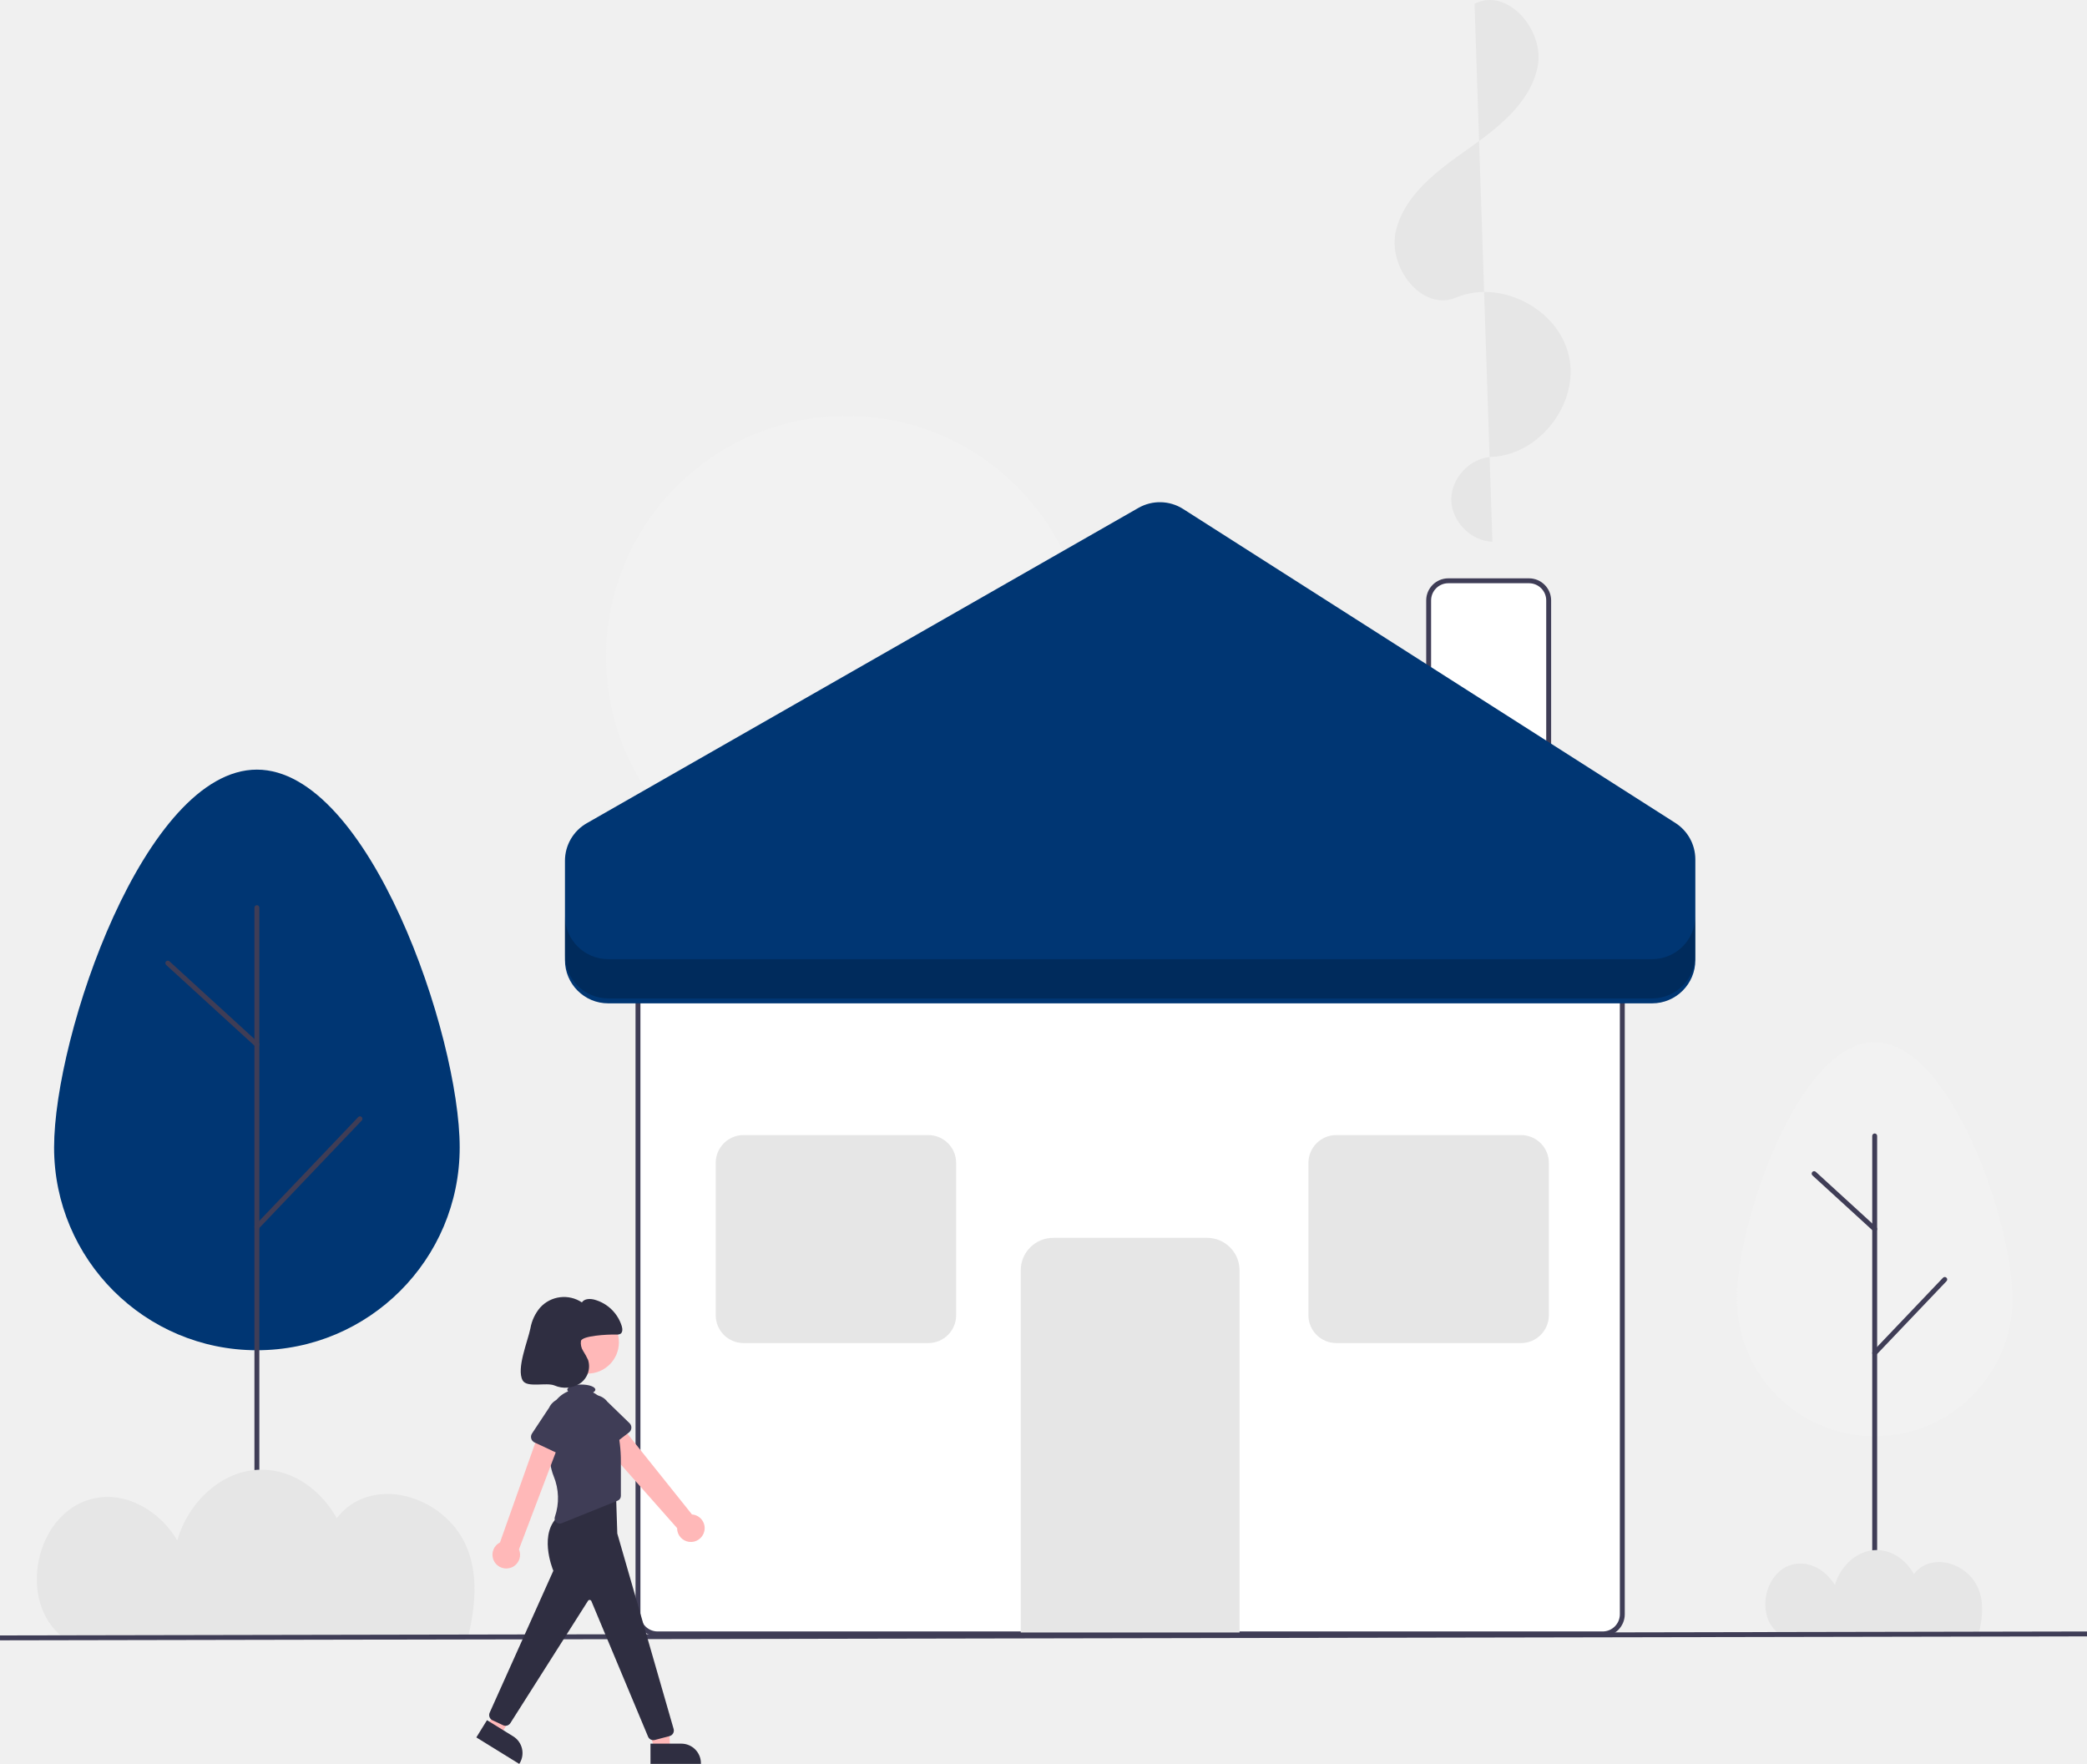
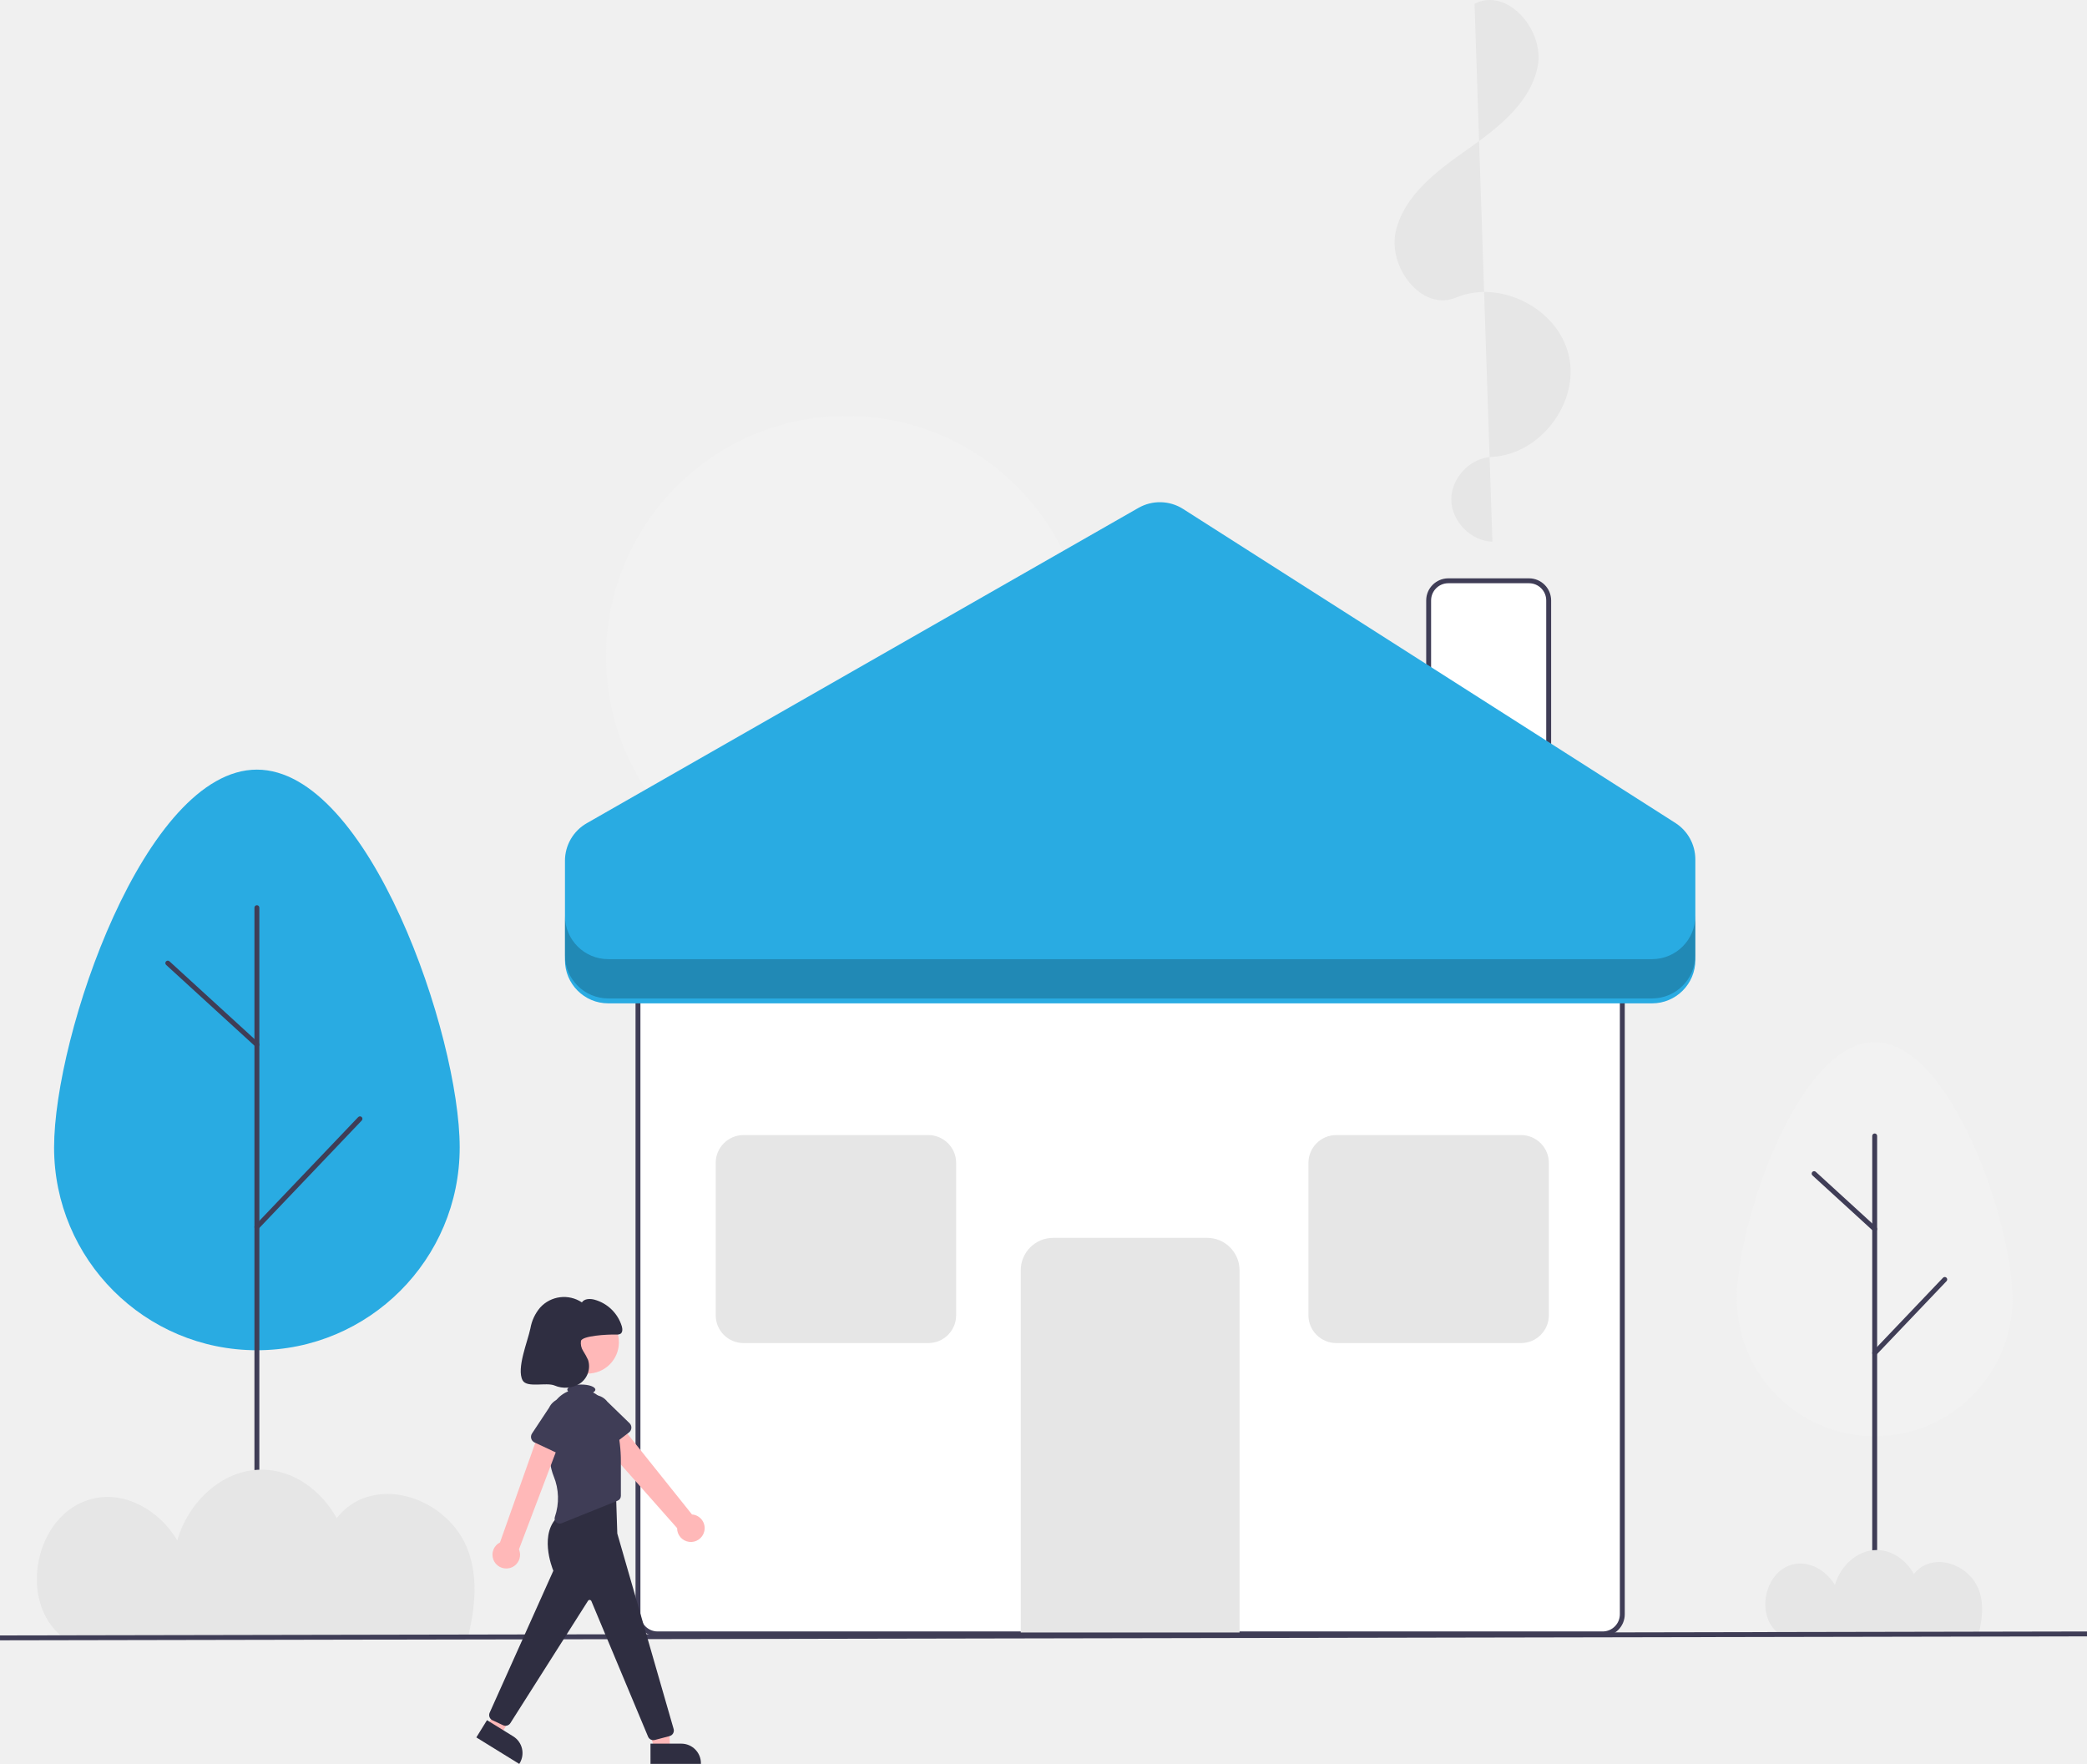
<svg xmlns="http://www.w3.org/2000/svg" data-name="Layer 1" width="849.967" height="718.357" viewBox="0 0 849.967 718.357">
  <path d="M827.735,757.233H442.841a9.01,9.01,0,0,1-9-9V485.411a9.01,9.01,0,0,1,9-9H827.735a9.01,9.01,0,0,1,9,9V748.233A9.01,9.01,0,0,1,827.735,757.233Z" transform="translate(-175.0165 -90.82125)" fill="#fff" />
  <path d="M827.735,757.233H442.841a9.01,9.01,0,0,1-9-9V485.411a9.01,9.01,0,0,1,9-9H827.735a9.01,9.01,0,0,1,9,9V748.233A9.01,9.01,0,0,1,827.735,757.233ZM442.841,478.411a7.008,7.008,0,0,0-7,7V748.233a7.008,7.008,0,0,0,7,7H827.735a7.008,7.008,0,0,0,7-7V485.411a7.008,7.008,0,0,0-7-7Z" transform="translate(-175.0165 -90.82125)" fill="#3f3d56" />
  <path d="M679.842,755.652H590.734V608.132a13.212,13.212,0,0,1,13.197-13.197h62.715A13.212,13.212,0,0,1,679.842,608.132Z" transform="translate(-175.0165 -90.82125)" fill="#e6e6e6" />
  <path d="M806.743,420.388H755.856v-85.044a9.01,9.01,0,0,1,9-9h32.888a9.01,9.01,0,0,1,9,9Z" transform="translate(-175.0165 -90.82125)" fill="#fff" />
  <path d="M806.743,420.388H755.856v-85.044a9.01,9.01,0,0,1,9-9h32.888a9.01,9.01,0,0,1,9,9Zm-48.888-2h46.888v-83.044a7.008,7.008,0,0,0-7-7H764.856a7.008,7.008,0,0,0-7,7Z" transform="translate(-175.0165 -90.82125)" fill="#3f3d56" />
  <circle cx="344.82" cy="267.387" r="97.992" fill="#f2f2f2" />
  <path d="M782.824,311.435c-8.825-.277-16.681-8.326-16.744-17.156s7.677-16.99,16.497-17.393c19.64-.898,35.719-21.974,31.397-41.154s-27.887-31.322-46.014-23.71c-13.905,5.839-27.957-12.559-24.432-27.223s16.86-24.511,29.2-33.182,25.54-18.852,28.518-33.636S788.978,85.487,775.544,92.34" transform="translate(-175.0165 -90.82125)" fill="#e6e6e6" />
  <path d="M553.097,637.787h-75.27A11.337,11.337,0,0,1,466.502,626.462v-62.054a11.337,11.337,0,0,1,11.324-11.324H553.097a11.337,11.337,0,0,1,11.324,11.324v62.054A11.337,11.337,0,0,1,553.097,637.787Z" transform="translate(-175.0165 -90.82125)" fill="#e6e6e6" />
  <path d="M794.491,637.787h-75.27a11.337,11.337,0,0,1-11.324-11.325v-62.054a11.337,11.337,0,0,1,11.324-11.324h75.27a11.337,11.337,0,0,1,11.324,11.324v62.054A11.337,11.337,0,0,1,794.491,637.787Z" transform="translate(-175.0165 -90.82125)" fill="#e6e6e6" />
-   <path d="M405.105,481.817V441.38a17.622,17.622,0,0,1,8.877-15.299L638.658,297.667a17.622,17.622,0,0,1,18.22.442L857.326,425.959a17.622,17.622,0,0,1,8.146,14.857v41.001a17.622,17.622,0,0,1-17.622,17.622H422.726A17.622,17.622,0,0,1,405.105,481.817Z" transform="translate(-175.0165 -90.82125)" fill="#003673" />
+   <path d="M405.105,481.817V441.38a17.622,17.622,0,0,1,8.877-15.299L638.658,297.667a17.622,17.622,0,0,1,18.22.442L857.326,425.959a17.622,17.622,0,0,1,8.146,14.857v41.001a17.622,17.622,0,0,1-17.622,17.622H422.726A17.622,17.622,0,0,1,405.105,481.817Z" transform="translate(-175.0165 -90.82125)" fill="#29abe2 " />
  <path d="M847.85,481.435H422.726a17.622,17.622,0,0,1-17.622-17.622v16a17.622,17.622,0,0,0,17.622,17.622H847.85a17.622,17.622,0,0,0,17.622-17.622v-16A17.622,17.622,0,0,1,847.85,481.435Z" transform="translate(-175.0165 -90.82125)" opacity="0.2" />
  <path d="M882.367,619.811c0-31.009,25.138-104.593,56.148-104.593S994.662,588.802,994.662,619.811a56.148,56.148,0,0,1-112.295,0Z" transform="translate(-175.0165 -90.82125)" fill="#f2f2f2" />
  <path d="M938.514,756.04a1,1,0,0,1-1-1V553.429a1,1,0,0,1,2,0V755.04A1,1,0,0,1,938.514,756.04Z" transform="translate(-175.0165 -90.82125)" fill="#3f3d56" />
  <path d="M938.514,642.835a1.0 1,0,0,1-.724-1.69L966.333,611.193a1,1,0,1,1,1.448,1.38L939.238,642.525A.998.998,0,0,1,938.514,642.835Z" transform="translate(-175.0165 -90.82125)" fill="#3f3d56" />
  <path d="M938.514,592.337a.995.995,0,0,1-.675-.262l-24.666-22.552A1.0 1,0,1,1,914.523,568.047l24.666,22.552a1.0 1,0,0,1-.675,1.738Z" transform="translate(-175.0165 -90.82125)" fill="#3f3d56" />
-   <path d="M197.045,558.113c0-45.616,36.979-153.861,82.595-153.861s82.595,108.245,82.595,153.861a82.595,82.595,0,1,1-165.191,0Z" transform="translate(-175.0165 -90.82125)" fill="#003673" />
+   <path d="M197.045,558.113c0-45.616,36.979-153.861,82.595-153.861s82.595,108.245,82.595,153.861a82.595,82.595,0,1,1-165.191,0Z" transform="translate(-175.0165 -90.82125)" fill="#29abe2 " />
  <path d="M279.64,758.04a1,1,0,0,1-1-1V460.462a1,1,0,0,1,2,0V757.04A1,1,0,0,1,279.64,758.04Z" transform="translate(-175.0165 -90.82125)" fill="#3f3d56" />
  <path d="M279.64,591.51a1.0 1,0,0,1-.724-1.69l41.987-44.06a1,1,0,1,1,1.448,1.38l-41.987,44.06A.997.997,0,0,1,279.64,591.51Z" transform="translate(-175.0165 -90.82125)" fill="#3f3d56" />
  <path d="M279.64,517.226a.997.997,0,0,1-.675-.262l-36.285-33.175a1,1,0,0,1,1.35-1.476L280.315,515.488a1.0 1,0,0,1-.675,1.738Z" transform="translate(-175.0165 -90.82125)" fill="#3f3d56" />
  <path d="M899.292,755.941c.095.073.194.139.29.211h81.31c1.593-6.455,2.156-12.917-.224-18.529-3.391-7.997-13.426-12.988-21.404-9.554a12.182,12.182,0,0,0-4.785,3.786c-3.118-5.581-8.71-9.789-15.166-9.784-8.088.006-14.812,6.62-17.007,14.259-3.534-5.965-10.513-10.133-17.336-8.34C893.561,730.988,889.957,748.726,899.292,755.941Z" transform="translate(-175.0165 -90.82125)" fill="#e6e6e6" />
  <path d="M200.757,757.726c.191.148.393.281.586.425H365.486c3.216-13.031,4.352-26.077-.452-37.405-6.845-16.143-27.103-26.22-43.208-19.287a24.592,24.592,0,0,0-9.659,7.642c-6.294-11.266-17.584-19.761-30.616-19.751-16.327.012-29.901,13.363-34.332,28.786-7.133-12.041-21.224-20.456-34.996-16.836C189.188,707.354,181.912,743.162,200.757,757.726Z" transform="translate(-175.0165 -90.82125)" fill="#e6e6e6" />
  <rect x="175.018" y="756.042" width="849.965" height="2" transform="translate(-176.4479 -89.68465) rotate(-0.10841)" fill="#3f3d56" />
  <path d="M461.831,714.539a5.582,5.582,0,0,0-4.99-6.954l-31.757-39.704-7.858,7.324,33.548,37.927a5.612,5.612,0,0,0,11.057,1.408Z" transform="translate(-175.0165 -90.82125)" fill="#ffb8b8" />
  <path d="M431.176,674.188l-10.036,7.686a2.503,2.503,0,0,1-3.71-.773l-6.114-11.021a6.951,6.951,0,0,1,11.062-8.42l9.019,8.744a2.503,2.503,0,0,1-.221,3.784Z" transform="translate(-175.0165 -90.82125)" fill="#3f3d56" />
  <circle cx="239.304" cy="546.635" r="12.762" fill="#ffb8b8" />
  <polygon points="266.547 712.182 272.918 712.182 272.311 700.259 262.909 700.259 266.547 712.182" fill="#ffb8b8" />
  <path d="M439.939,800.924l12.546-.001h.001a7.995,7.995,0,0,1,7.995,7.995v.26l-20.541.001Z" transform="translate(-175.0165 -90.82125)" fill="#2f2e41" />
  <polygon points="198.626 703.163 204.046 706.511 209.796 696.048 203.238 691.945 198.626 703.163" fill="#ffb8b8" />
  <path d="M373.353,791.361l10.673,6.593 0.0 0a7.995,7.995,0,0,1,2.6,11.004l-.137.221-17.476-10.795Z" transform="translate(-175.0165 -90.82125)" fill="#2f2e41" />
  <path d="M441.103,799.508a2.334,2.334,0,0,1-2.181-1.508l-23.043-55.094a.78.78,0,0,0-1.377-.167L382.845,792.608a2.33,2.33,0,0,1-2.93.815l-4.332-2.022a2.348,2.348,0,0,1-1.145-3.076l25.936-57.812c-.566-1.378-6.09-15.524,2.397-22.513l.059-.037L425.844,697.697l.58,17.654,22.938,79.588a2.338,2.338,0,0,1-1.652,2.909l-6.008,1.581A2.346,2.346,0,0,1,441.103,799.508Z" transform="translate(-175.0165 -90.82125)" fill="#2f2e41" />
  <path d="M426.192,671.874c-.876-3.517-2.119-7.062-3.783-8.699a21.075,21.075,0,0,1-1.722-1.897,12.613,12.613,0,0,0-4.131-3.385c.587-.326.93-.716.93-1.135,0-1.148-2.559-2.078-5.716-2.078s-5.716.931-5.716,2.078a1.014,1.014,0,0,0,.34.7,12.163,12.163,0,0,0-7.52,10.14c-.738,7.906-.954,18.013,1.633,24.406a23.534,23.534,0,0,1,.485,16.586,2.076,2.076,0,0,0,2.748,2.582l22.836-9.202a2.078,2.078,0,0,0,1.302-1.928V686.066A58.694,58.694,0,0,0,426.192,671.874Z" transform="translate(-175.0165 -90.82125)" fill="#3f3d56" />
  <path d="M382.5,729.438a5.582,5.582,0,0,0,3.868-7.636l17.867-47.117-9.061-2.339-16.526,46.632a5.612,5.612,0,0,0,3.851,10.46Z" transform="translate(-175.0165 -90.82125)" fill="#ffb8b8" />
  <path d="M404.161,683.625l-11.449-5.359a2.503,2.503,0,0,1-1.026-3.649l6.958-10.508A6.951,6.951,0,0,1,411.218,670.04l-3.598,12.036a2.503,2.503,0,0,1-3.459,1.549Z" transform="translate(-175.0165 -90.82125)" fill="#3f3d56" />
  <path d="M426.044,634.315a2.91,2.91,0,0,0,1.674-.303c.941-.616.849-2.016.53-3.096A16.109,16.109,0,0,0,417.153,620.12c-1.817-.483-4.116-.464-5.155,1.102a13.124,13.124,0,0,0-16.98,2.086,17.781,17.781,0,0,0-3.986,8.493c-1.091,5.343-5.761,16.364-3.174,21.164,1.722,3.194,9.644.705,12.996,2.097a11.068,11.068,0,0,0,10.402-.84,8.488,8.488,0,0,0,3.264-9.569,29.612,29.612,0,0,0-2.024-3.685,5.929,5.929,0,0,1-.879-4.023C412.085,634.811,422.159,634.235,426.044,634.315Z" transform="translate(-175.0165 -90.82125)" fill="#2f2e41" />
</svg>
